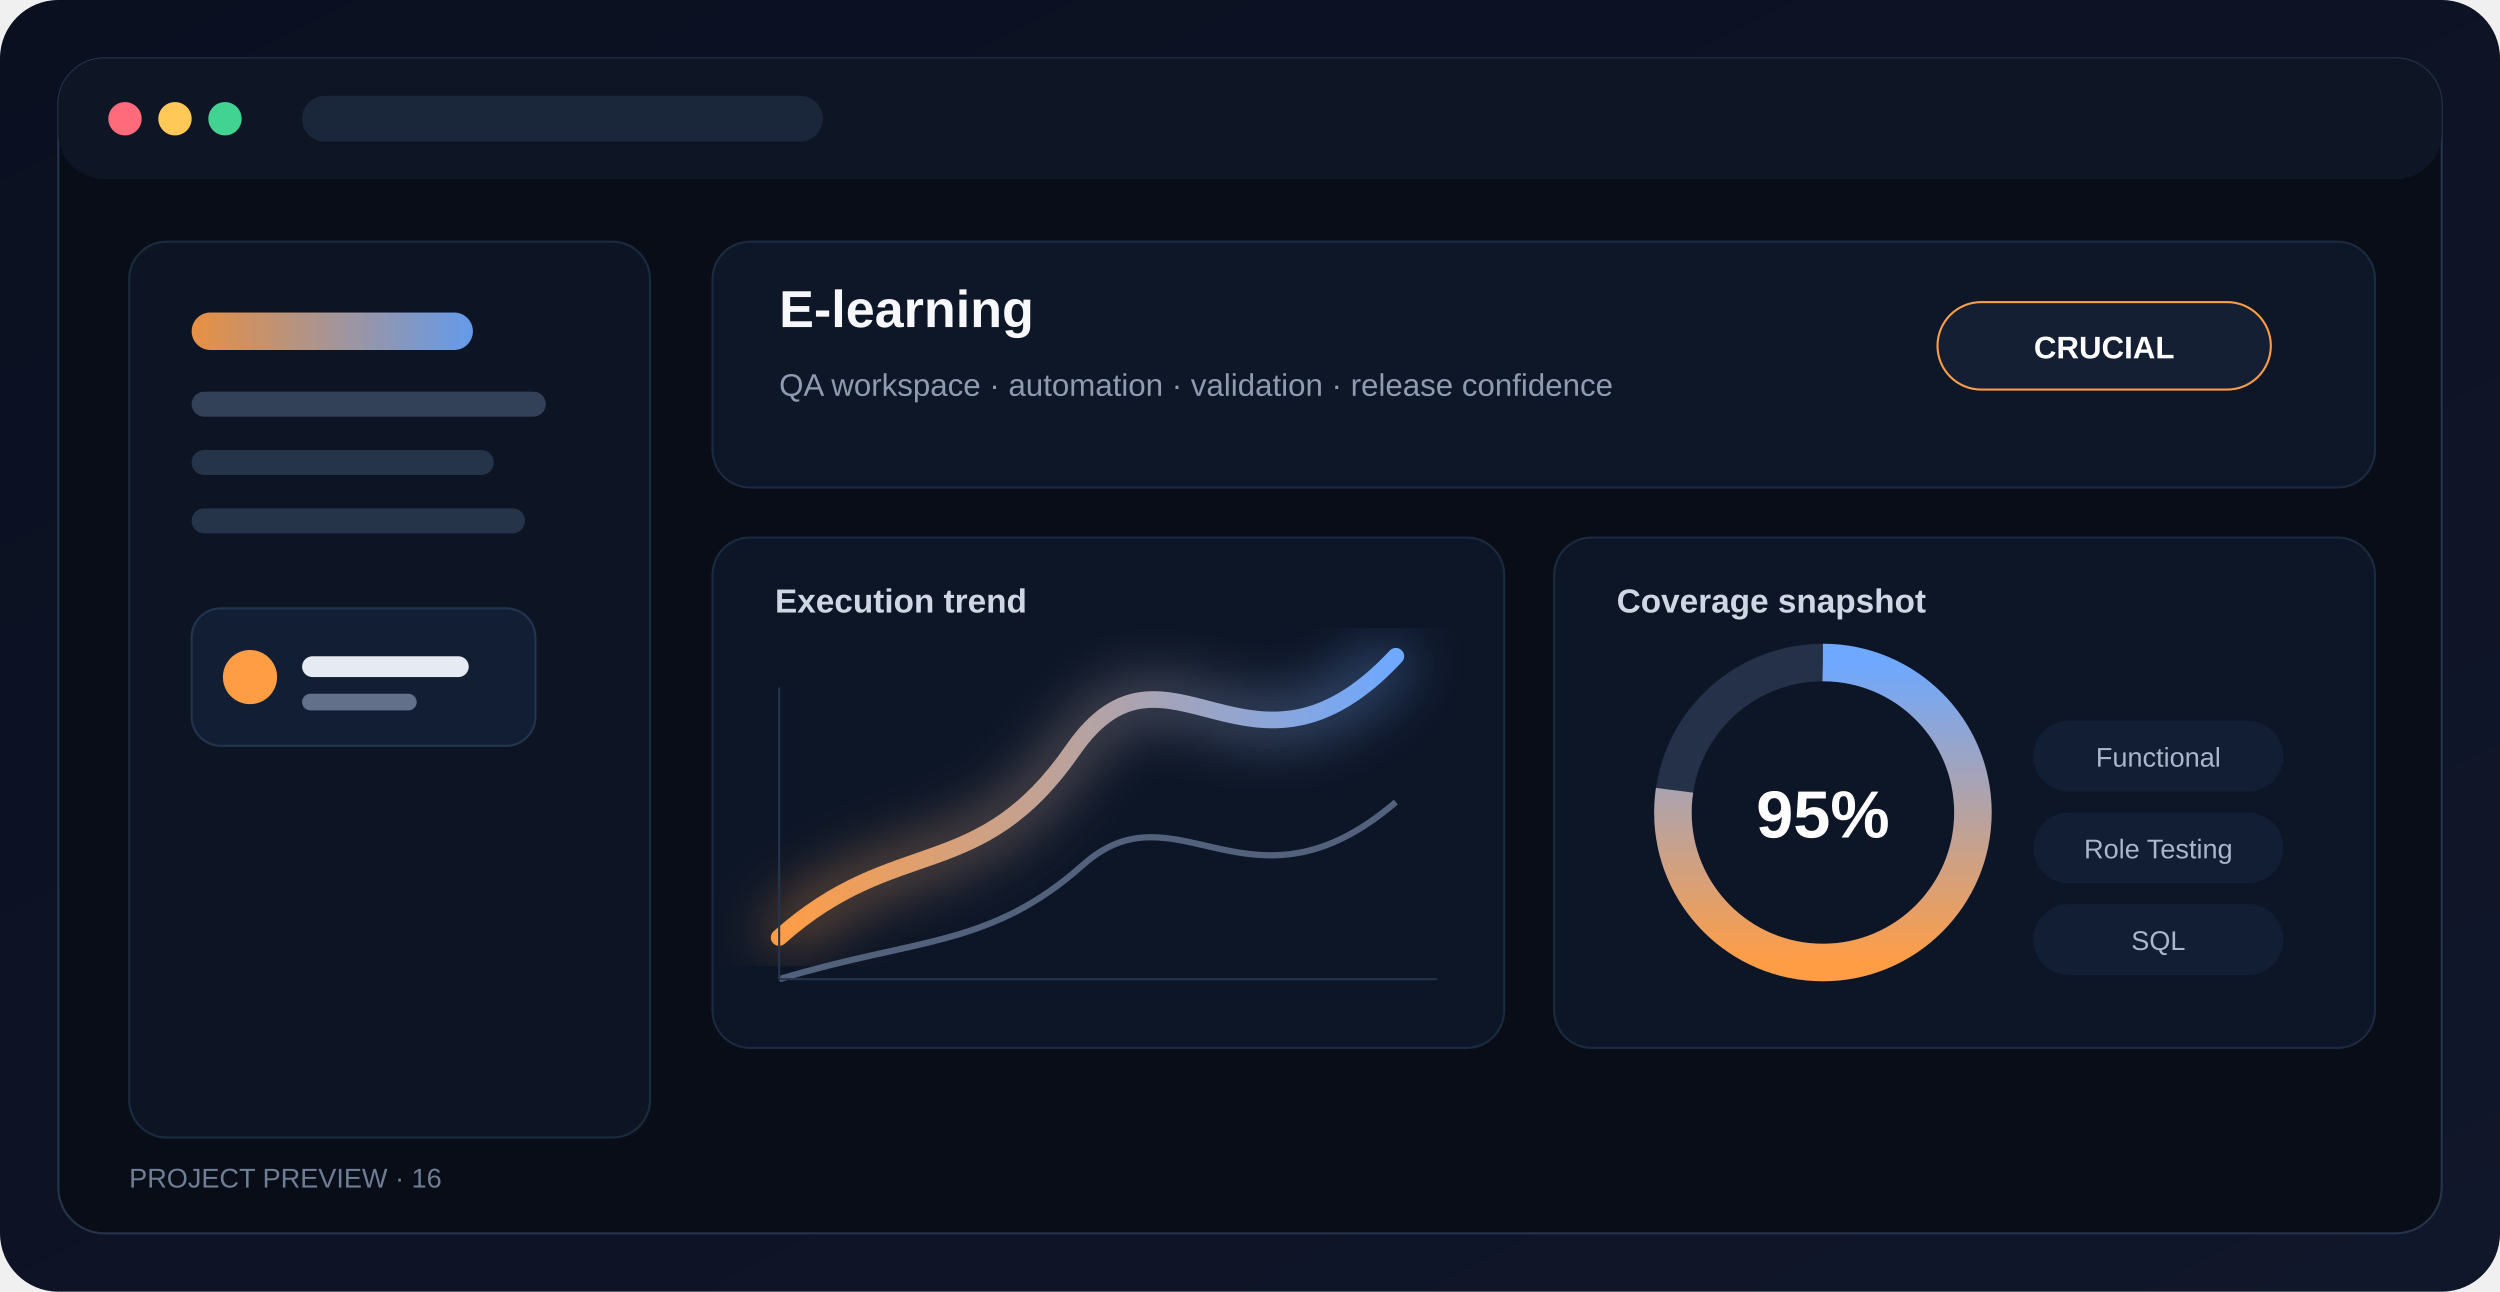
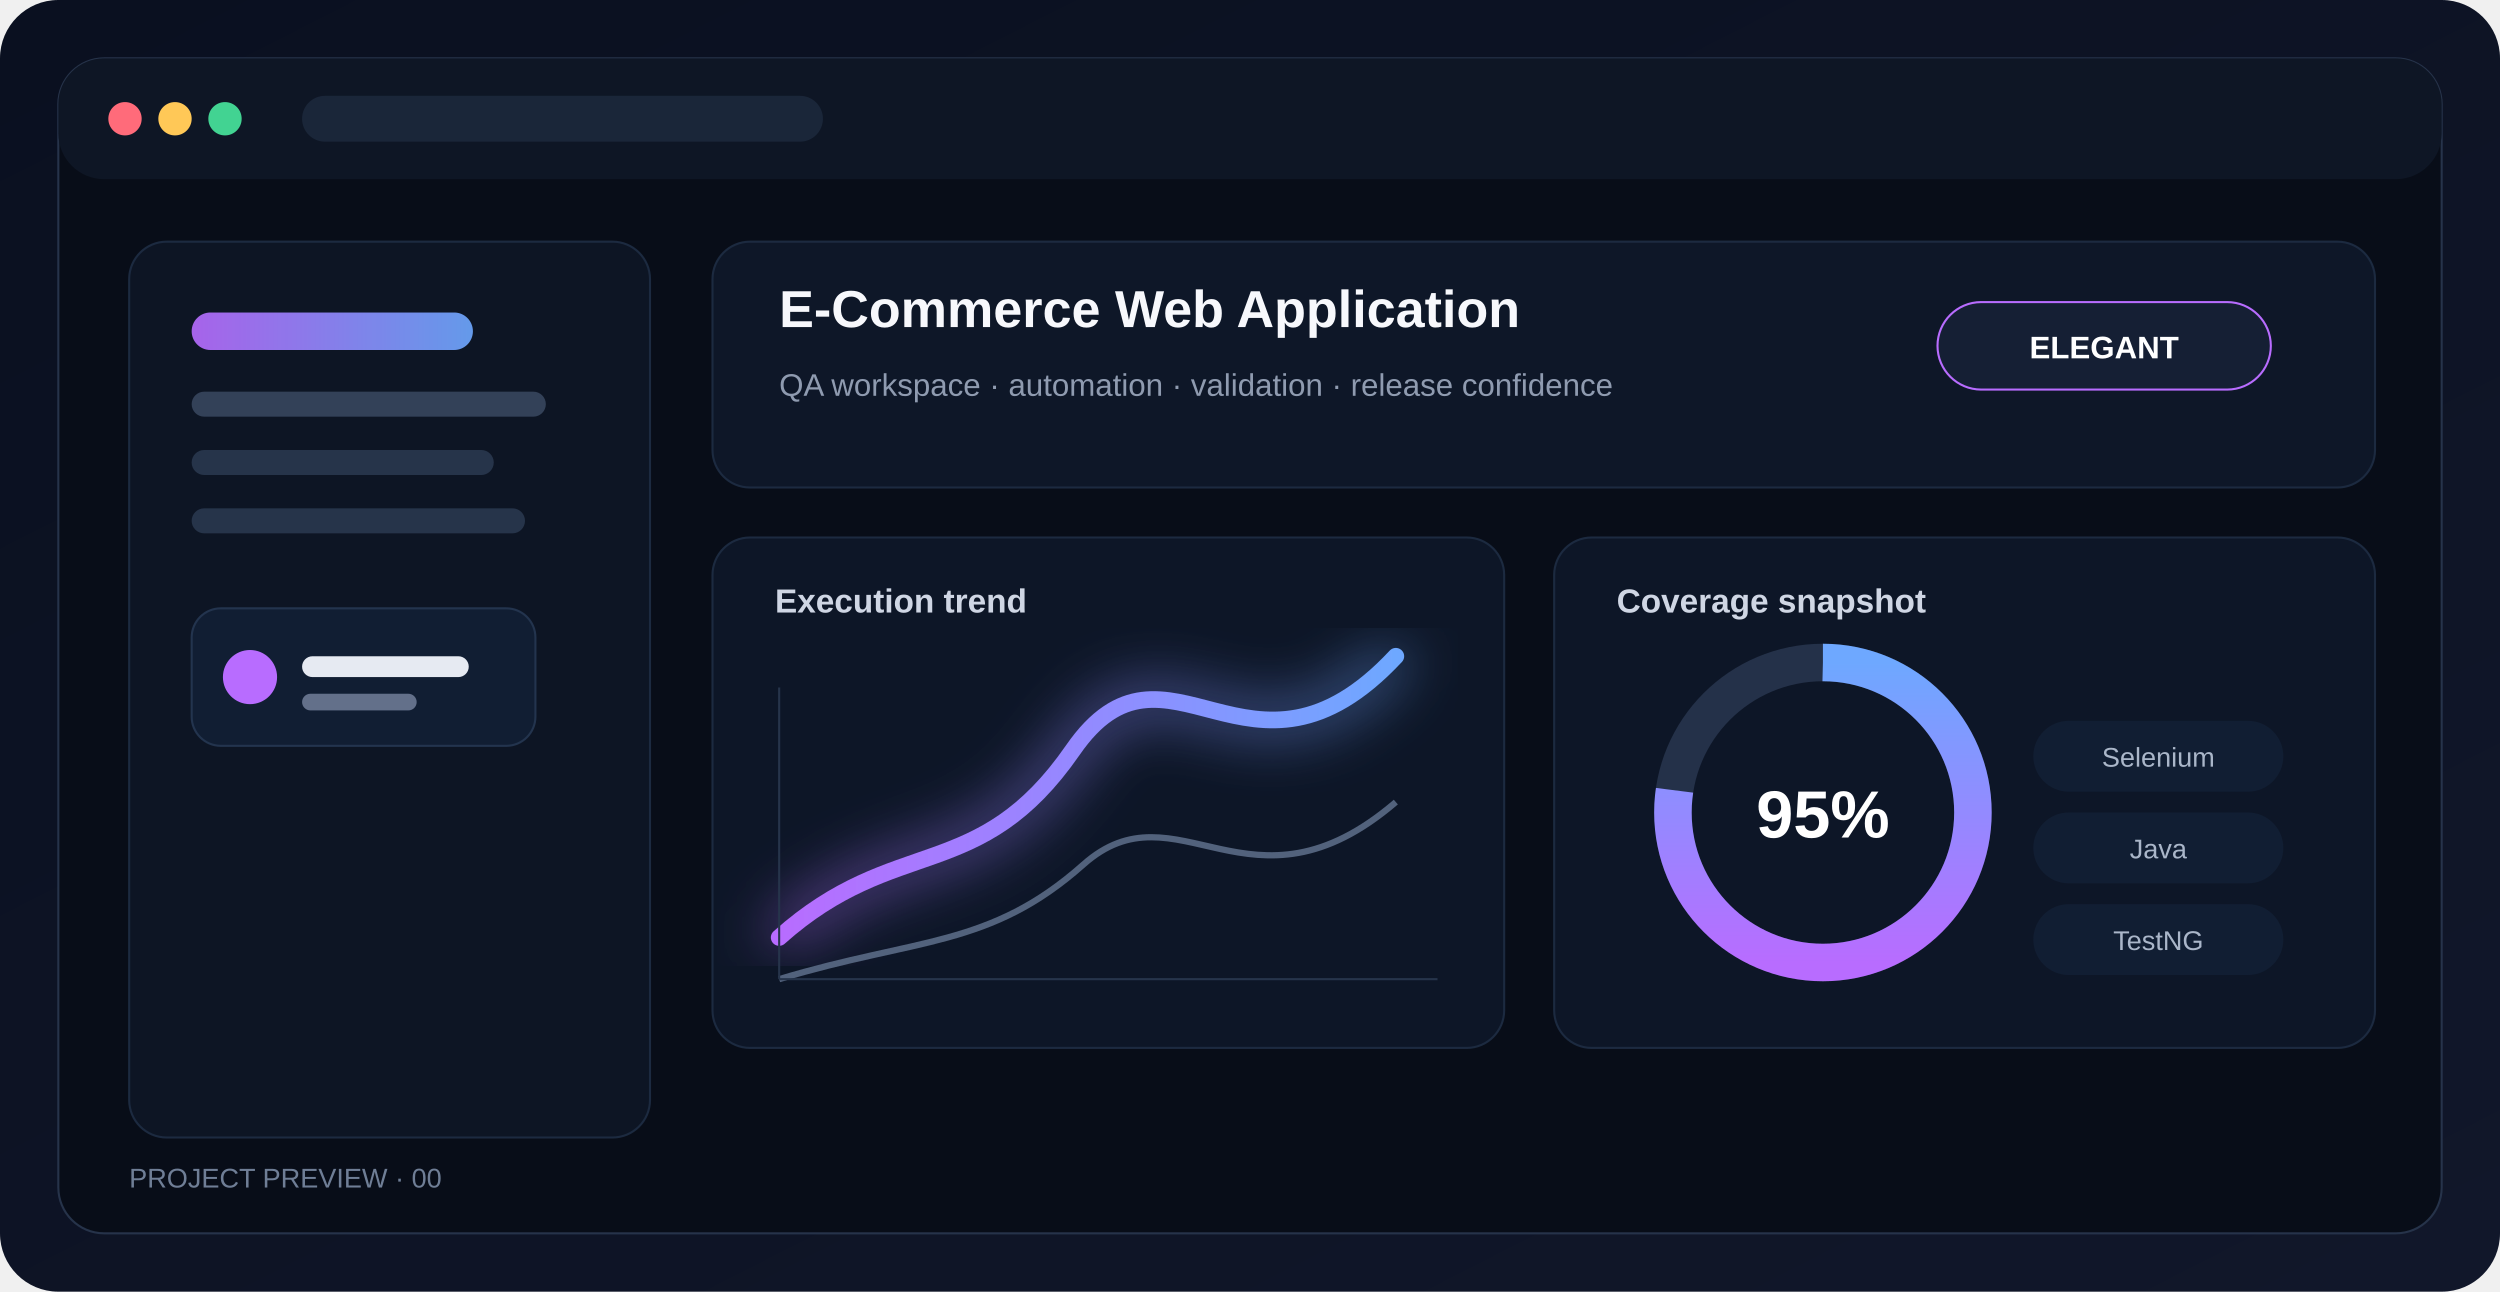
<svg xmlns="http://www.w3.org/2000/svg" viewBox="0 0 1200 620">
  <defs>
    <linearGradient id="bg" x1="0" y1="0" x2="1" y2="1">
      <stop stop-color="#0a1020" />
      <stop offset="1" stop-color="#11172a" />
    </linearGradient>
    <linearGradient id="a" x1="0" y1="0" x2="1" y2="0">
-       <stop stop-color="#ff9d45" />
+       <stop stop-color="#b86cff" />
      <stop offset="1" stop-color="#6ea8ff" />
    </linearGradient>
    <filter id="glow">
      <feGaussianBlur stdDeviation="14" result="b" />
      <feMerge>
        <feMergeNode in="b" />
        <feMergeNode in="SourceGraphic" />
      </feMerge>
    </filter>
  </defs>
  <rect width="1200" height="620" rx="28" fill="url(#bg)" />
  <rect x="28" y="28" width="1144" height="564" rx="22" fill="#080d18" stroke="#26334a" />
  <rect x="28" y="28" width="1144" height="58" rx="22" fill="#0e1625" />
  <circle cx="60" cy="57" r="8" fill="#ff6b7a" />
  <circle cx="84" cy="57" r="8" fill="#ffc857" />
  <circle cx="108" cy="57" r="8" fill="#42d392" />
  <rect x="145" y="46" width="250" height="22" rx="11" fill="#1a2639" />
  <rect x="62" y="116" width="250" height="430" rx="18" fill="#0d1524" stroke="#1c2a40" />
  <rect x="92" y="150" width="135" height="18" rx="9" fill="url(#a)" opacity=".9" />
  <rect x="92" y="188" width="170" height="12" rx="6" fill="#334158" />
  <rect x="92" y="216" width="145" height="12" rx="6" fill="#26344a" />
  <rect x="92" y="244" width="160" height="12" rx="6" fill="#26344a" />
  <rect x="92" y="292" width="165" height="66" rx="14" fill="#111e33" stroke="#23344e" />
-   <circle cx="120" cy="325" r="13" fill="#ff9d45" />
+   <circle cx="120" cy="325" r="13" fill="#b86cff" />
  <rect x="145" y="315" width="80" height="10" rx="5" fill="#e6eaf2" />
  <rect x="145" y="333" width="55" height="8" rx="4" fill="#63708a" />
  <rect x="342" y="116" width="798" height="118" rx="18" fill="#0e1728" stroke="#1c2a40" />
-   <text x="374" y="157" fill="#f7f8fc" font-family="Arial, sans-serif" font-size="25" font-weight="700">E-learning</text>
+   <text x="374" y="157" fill="#f7f8fc" font-family="Arial, sans-serif" font-size="25" font-weight="700">E-Commerce Web Application</text>
  <text x="374" y="190" fill="#8f9bb0" font-family="Arial, sans-serif" font-size="15">QA workspace · automation · validation · release confidence</text>
-   <rect x="930" y="145" width="160" height="42" rx="21" fill="#151f34" stroke="#ff9d45" />
-   <text x="1010" y="172" text-anchor="middle" fill="#fff" font-family="Arial, sans-serif" font-size="15" font-weight="700">CRUCIAL</text>
+   <rect x="930" y="145" width="160" height="42" rx="21" fill="#151f34" stroke="#b86cff" />
+   <text x="1010" y="172" text-anchor="middle" fill="#fff" font-family="Arial, sans-serif" font-size="15" font-weight="700">ELEGANT</text>
  <rect x="342" y="258" width="380" height="245" rx="18" fill="#0d1627" stroke="#1c2a40" />
  <text x="372" y="294" fill="#cfd6e4" font-family="Arial, sans-serif" font-size="16" font-weight="700">Execution trend</text>
  <path d="M374 450 C430 400,470 425,515 360 S600 390,670 315" fill="none" stroke="url(#a)" stroke-width="8" stroke-linecap="round" filter="url(#glow)" />
  <path d="M374 470 C440 450,475 455,520 415 S600 445,670 385" fill="none" stroke="#52627c" stroke-width="3" />
  <line x1="374" y1="470" x2="690" y2="470" stroke="#26344b" />
  <line x1="374" y1="330" x2="374" y2="470" stroke="#26344b" />
  <rect x="746" y="258" width="394" height="245" rx="18" fill="#0d1627" stroke="#1c2a40" />
  <text x="776" y="294" fill="#cfd6e4" font-family="Arial, sans-serif" font-size="16" font-weight="700">Coverage snapshot</text>
  <circle cx="875" cy="390" r="72" fill="none" stroke="#243149" stroke-width="18" />
  <circle cx="875" cy="390" r="72" fill="none" stroke="url(#a)" stroke-width="18" stroke-dasharray="350 452" transform="rotate(-90 875 390)" />
  <text x="875" y="402" text-anchor="middle" fill="#fff" font-family="Arial, sans-serif" font-size="32" font-weight="800">95%</text>
  <rect x="976" y="346" width="120" height="34" rx="17" fill="#111e33" />
-   <text x="1036" y="368" text-anchor="middle" fill="#aab6c9" font-family="Arial, sans-serif" font-size="13">Functional</text>
+   <text x="1036" y="368" text-anchor="middle" fill="#aab6c9" font-family="Arial, sans-serif" font-size="13">Selenium</text>
  <rect x="976" y="390" width="120" height="34" rx="17" fill="#111e33" />
-   <text x="1036" y="412" text-anchor="middle" fill="#aab6c9" font-family="Arial, sans-serif" font-size="13">Role Testing</text>
+   <text x="1036" y="412" text-anchor="middle" fill="#aab6c9" font-family="Arial, sans-serif" font-size="13">Java</text>
  <rect x="976" y="434" width="120" height="34" rx="17" fill="#111e33" />
-   <text x="1036" y="456" text-anchor="middle" fill="#aab6c9" font-family="Arial, sans-serif" font-size="13">SQL</text>
-   <text x="62" y="570" fill="#6f7e96" font-family="Arial, sans-serif" font-size="13">PROJECT PREVIEW · 16</text>
+   <text x="1036" y="456" text-anchor="middle" fill="#aab6c9" font-family="Arial, sans-serif" font-size="13">TestNG</text>
+   <text x="62" y="570" fill="#6f7e96" font-family="Arial, sans-serif" font-size="13">PROJECT PREVIEW · 00</text>
</svg>
